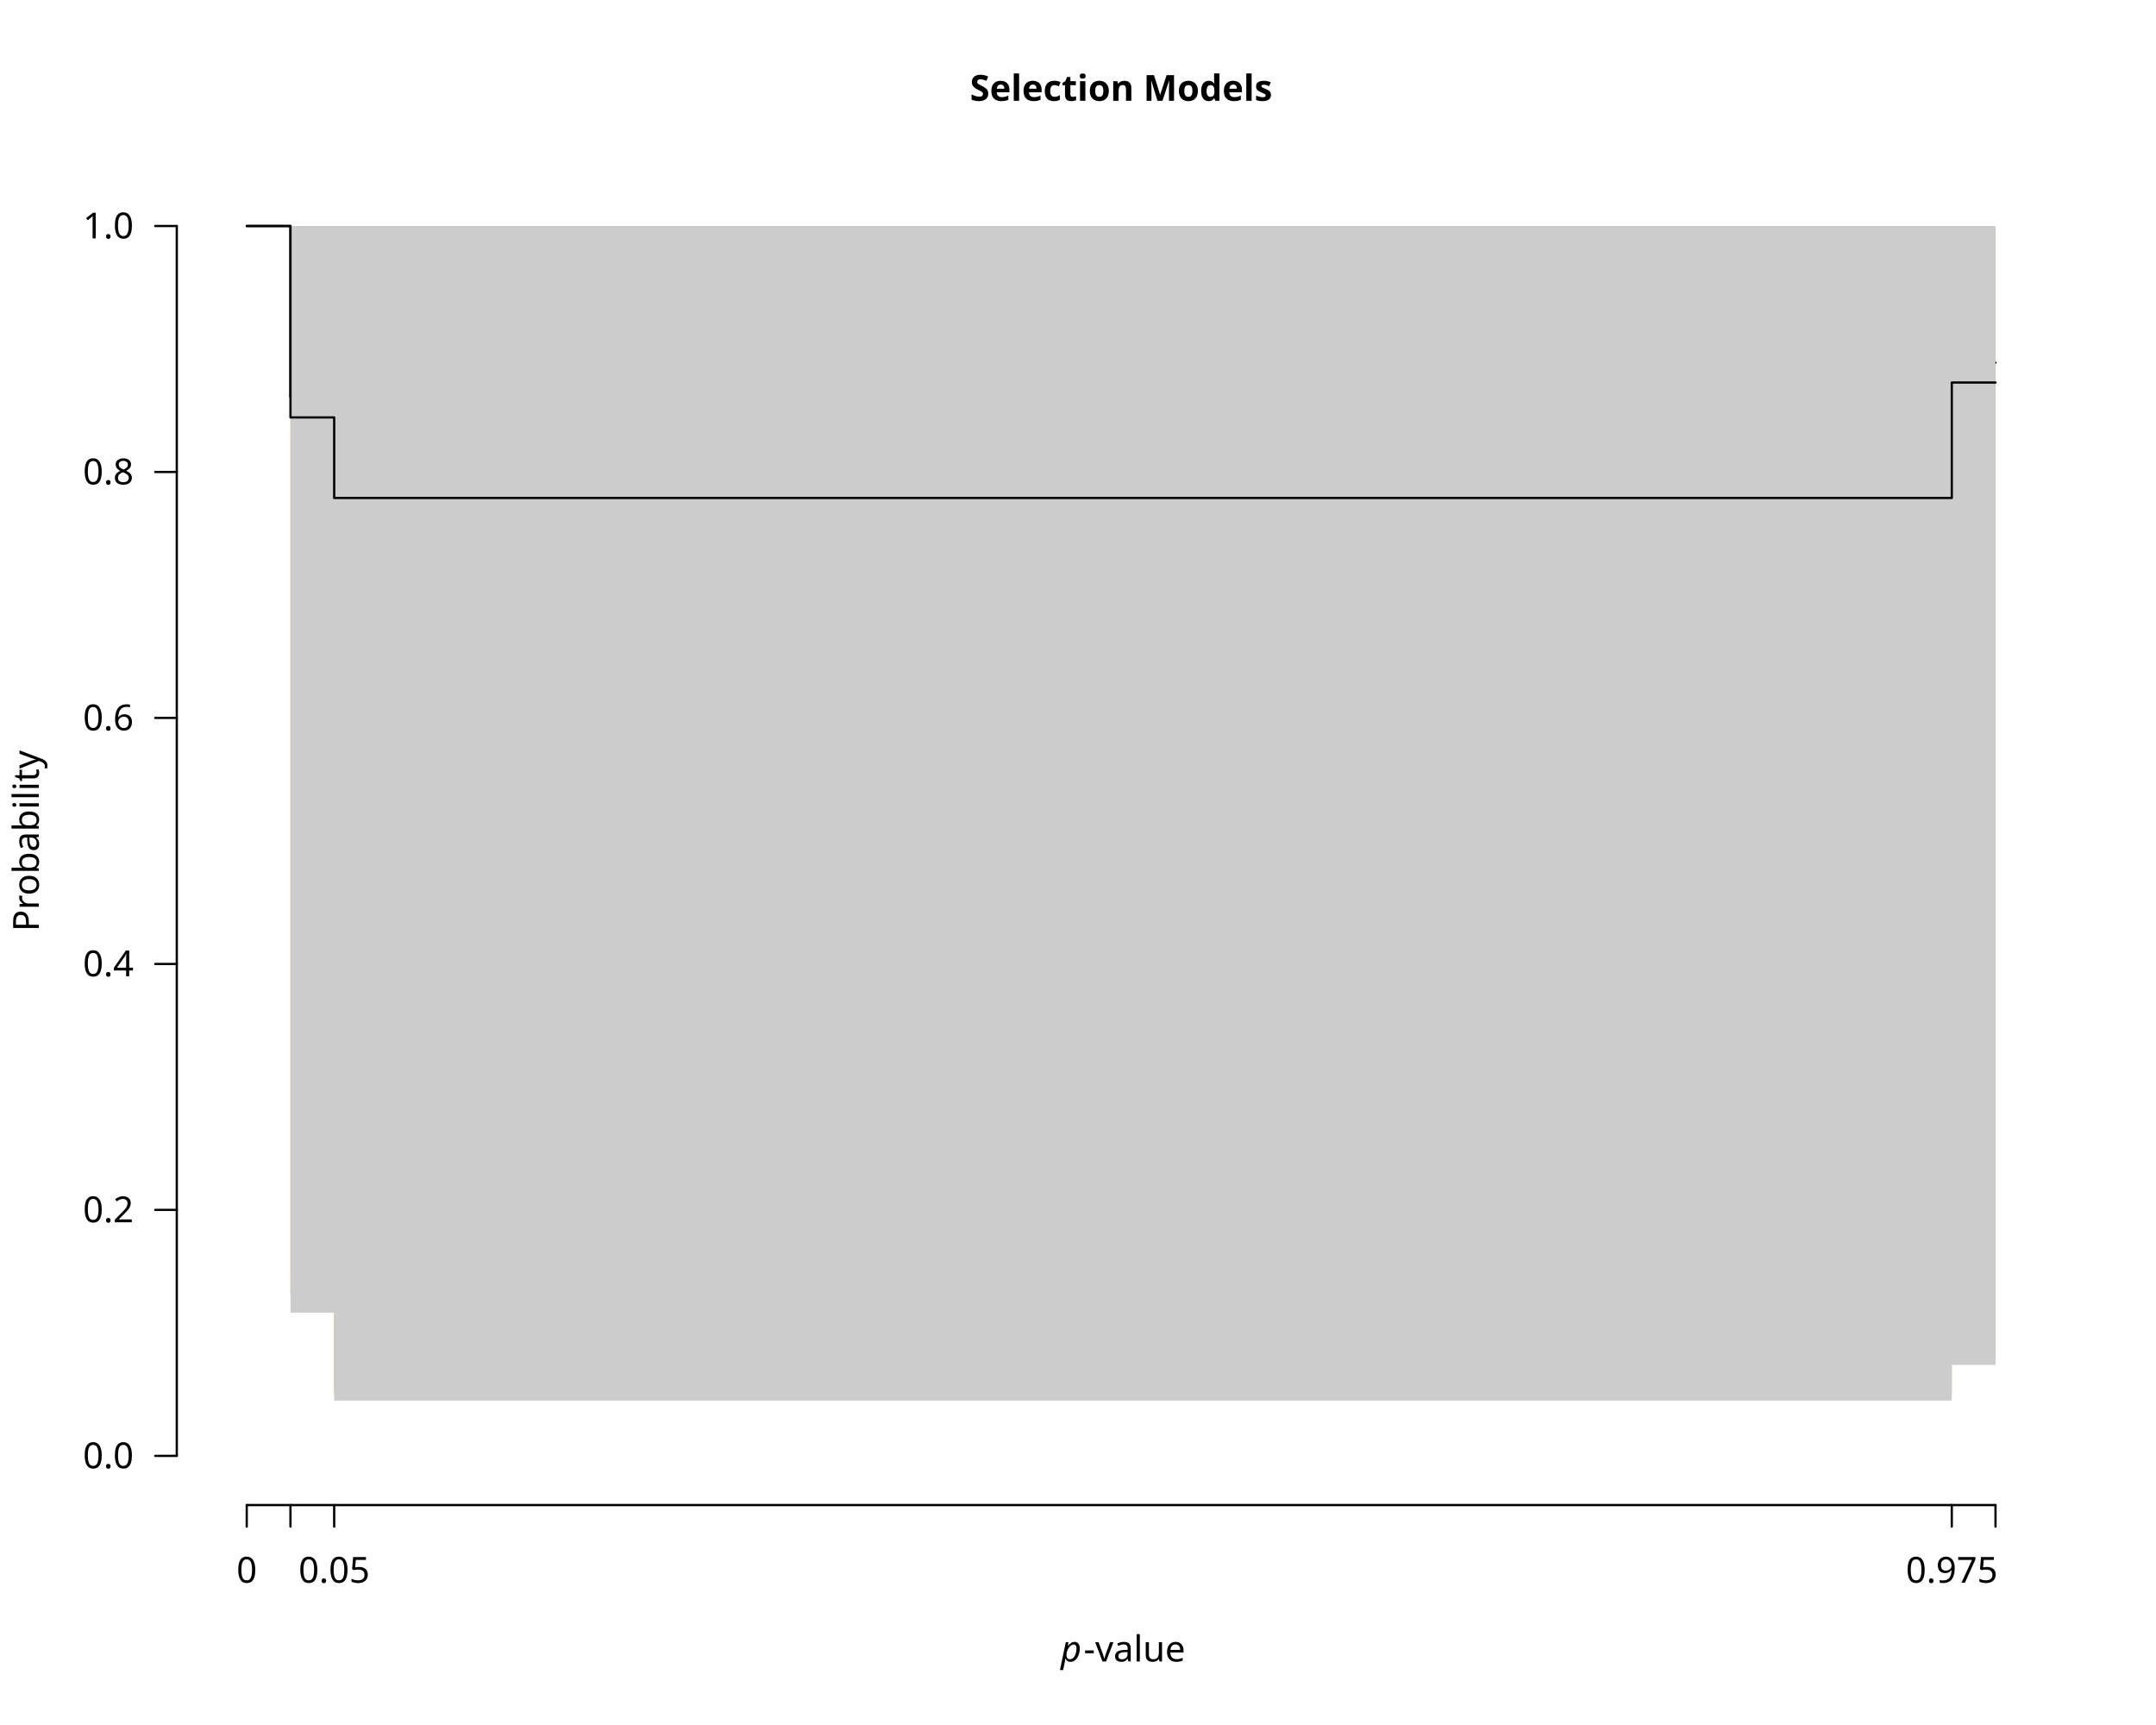
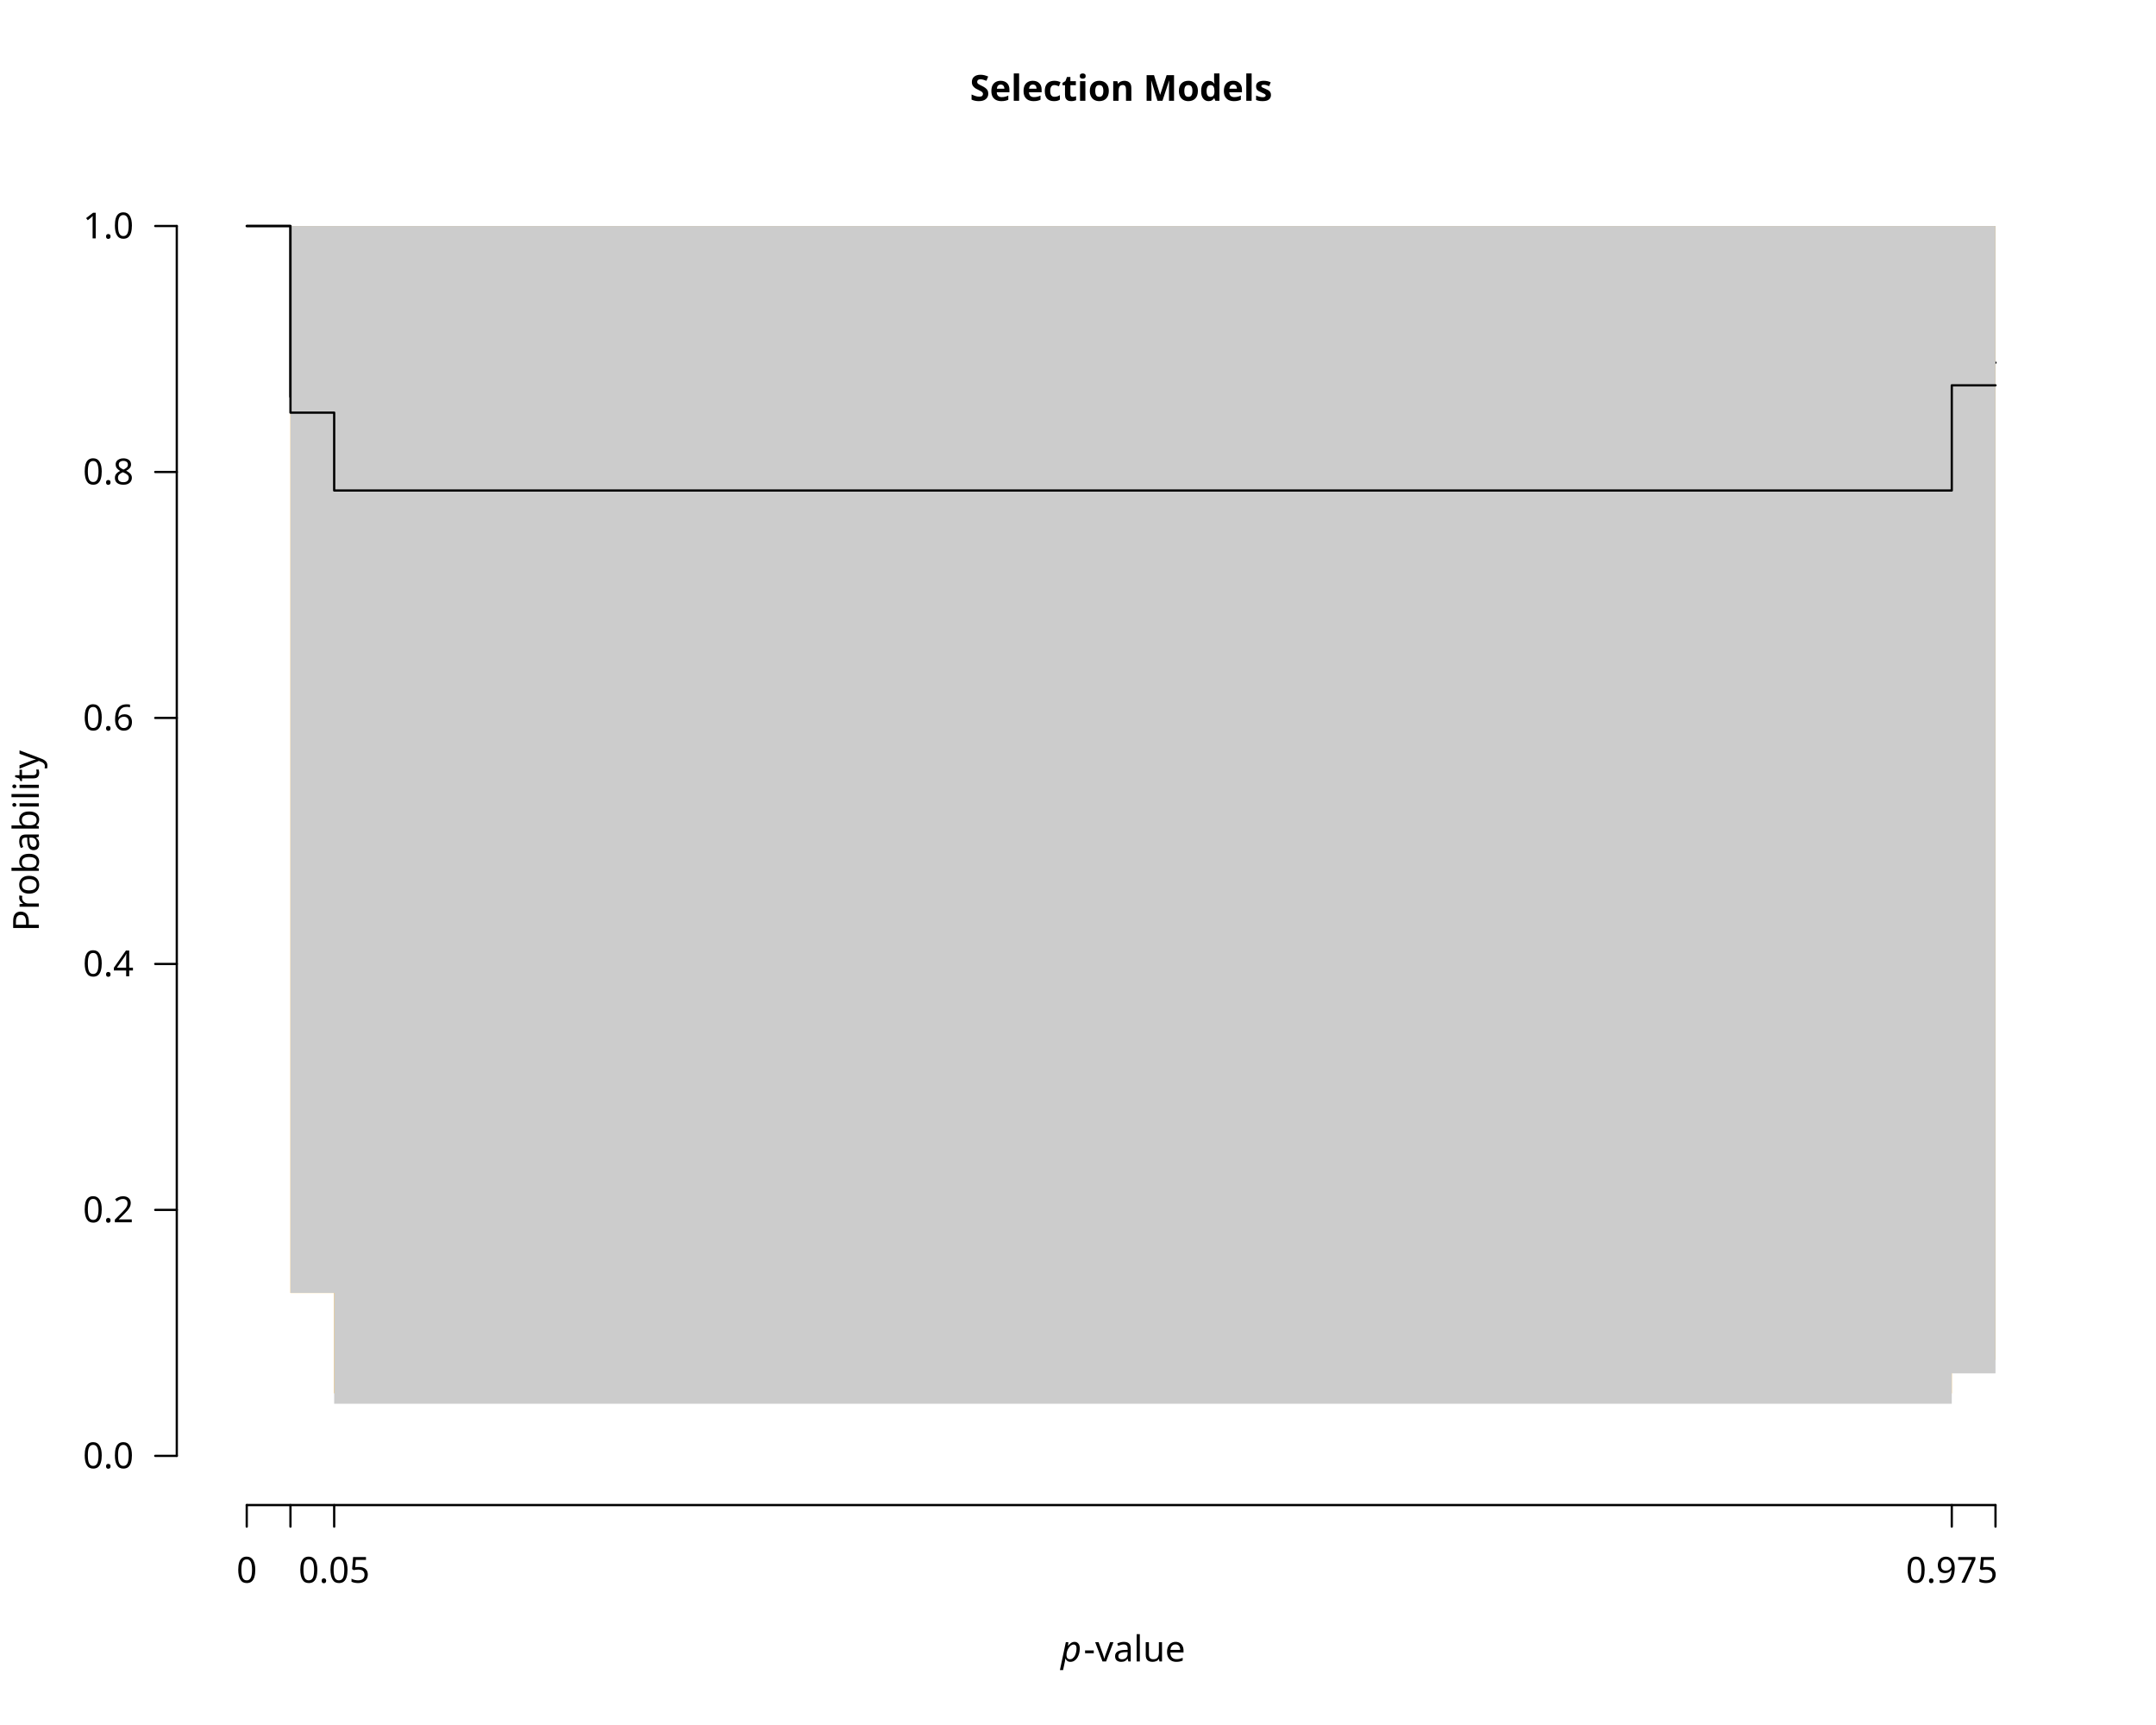
<svg xmlns="http://www.w3.org/2000/svg" class="svglite" data-engine-version="2.0" width="720.00pt" height="576.00pt" viewBox="0 0 720.00 576.00">
  <defs>
    <style type="text/css">
    .svglite line, .svglite polyline, .svglite polygon, .svglite path, .svglite rect, .svglite circle {
      fill: none;
      stroke: #000000;
      stroke-linecap: round;
      stroke-linejoin: round;
      stroke-miterlimit: 10.00;
    }
  </style>
  </defs>
  <rect width="100%" height="100%" style="stroke: none; fill: #FFFFFF;" />
  <defs>
    <clipPath id="cpMC4wMHw3MjAuMDB8MC4wMHw1NzYuMDA=">
      <rect x="0.00" y="0.00" width="720.00" height="576.00" />
    </clipPath>
  </defs>
  <g clip-path="url(#cpMC4wMHw3MjAuMDB8MC4wMHw1NzYuMDA=)">
    <text x="374.40" y="33.65" text-anchor="middle" style="font-size: 12.00px; font-weight: bold; font-family: sans;" textLength="91.40px" lengthAdjust="spacingAndGlyphs">Selection Models</text>
    <text x="354.23" y="554.79" style="font-size: 12.00px; font-style: italic; font-family: sans;" textLength="6.67px" lengthAdjust="spacingAndGlyphs">p</text>
    <text x="361.88" y="554.79" style="font-size: 12.00px; font-family: sans;" textLength="32.69px" lengthAdjust="spacingAndGlyphs">-value</text>
    <text transform="translate(12.96,280.80) rotate(-90)" text-anchor="middle" style="font-size: 12.00px; font-family: sans;" textLength="56.03px" lengthAdjust="spacingAndGlyphs">Probability</text>
    <line x1="82.40" y1="502.56" x2="666.40" y2="502.56" style="stroke-width: 0.75;" />
    <line x1="82.40" y1="502.56" x2="82.40" y2="509.76" style="stroke-width: 0.75;" />
    <line x1="97.00" y1="502.56" x2="97.00" y2="509.76" style="stroke-width: 0.75;" />
    <line x1="111.60" y1="502.56" x2="111.60" y2="509.76" style="stroke-width: 0.75;" />
    <line x1="651.80" y1="502.56" x2="651.80" y2="509.76" style="stroke-width: 0.75;" />
    <line x1="666.40" y1="502.56" x2="666.40" y2="509.76" style="stroke-width: 0.75;" />
    <text x="82.40" y="528.48" text-anchor="middle" style="font-size: 12.00px; font-family: sans;" textLength="6.67px" lengthAdjust="spacingAndGlyphs">0</text>
    <text x="111.60" y="528.48" text-anchor="middle" style="font-size: 12.00px; font-family: sans;" textLength="23.36px" lengthAdjust="spacingAndGlyphs">0.05</text>
    <text x="651.80" y="528.48" text-anchor="middle" style="font-size: 12.00px; font-family: sans;" textLength="30.03px" lengthAdjust="spacingAndGlyphs">0.975</text>
    <line x1="59.04" y1="486.13" x2="59.04" y2="75.47" style="stroke-width: 0.75;" />
    <line x1="59.04" y1="486.13" x2="51.84" y2="486.13" style="stroke-width: 0.75;" />
    <line x1="59.04" y1="404.00" x2="51.84" y2="404.00" style="stroke-width: 0.75;" />
    <line x1="59.04" y1="321.87" x2="51.84" y2="321.87" style="stroke-width: 0.75;" />
    <line x1="59.04" y1="239.73" x2="51.84" y2="239.73" style="stroke-width: 0.75;" />
    <line x1="59.04" y1="157.60" x2="51.84" y2="157.60" style="stroke-width: 0.75;" />
    <line x1="59.04" y1="75.47" x2="51.84" y2="75.47" style="stroke-width: 0.75;" />
    <text x="44.64" y="490.26" text-anchor="end" style="font-size: 12.00px; font-family: sans;" textLength="16.68px" lengthAdjust="spacingAndGlyphs">0.0</text>
    <text x="44.64" y="408.13" text-anchor="end" style="font-size: 12.00px; font-family: sans;" textLength="16.68px" lengthAdjust="spacingAndGlyphs">0.2</text>
    <text x="44.64" y="326.00" text-anchor="end" style="font-size: 12.00px; font-family: sans;" textLength="16.68px" lengthAdjust="spacingAndGlyphs">0.4</text>
    <text x="44.64" y="243.86" text-anchor="end" style="font-size: 12.00px; font-family: sans;" textLength="16.68px" lengthAdjust="spacingAndGlyphs">0.6</text>
    <text x="44.64" y="161.73" text-anchor="end" style="font-size: 12.00px; font-family: sans;" textLength="16.68px" lengthAdjust="spacingAndGlyphs">0.8</text>
    <text x="44.64" y="79.60" text-anchor="end" style="font-size: 12.00px; font-family: sans;" textLength="16.68px" lengthAdjust="spacingAndGlyphs">1.0</text>
  </g>
  <defs>
    <clipPath id="cpNTkuMDR8Njg5Ljc2fDU5LjA0fDUwMi41Ng==">
      <rect x="59.04" y="59.04" width="630.72" height="443.52" />
    </clipPath>
  </defs>
  <g clip-path="url(#cpNTkuMDR8Njg5Ljc2fDU5LjA0fDUwMi41Ng==)">
    <polygon points="82.40,75.47 97.00,75.47 97.00,431.74 111.60,431.74 111.60,465.25 651.80,465.25 651.80,454.08 666.40,454.08 666.40,75.47 651.80,75.47 651.80,75.47 111.60,75.47 111.60,75.47 97.00,75.47 97.00,75.47 82.40,75.47 " style="stroke-width: 0.75; stroke: none; fill: #FFA500;" />
    <polyline points="82.40,75.47 97.00,75.47 97.00,132.50 111.60,132.50 111.60,155.32 651.80,155.32 651.80,121.10 666.40,121.10 " style="stroke-width: 0.75;" />
-     <polygon points="82.40,75.47 97.00,75.47 97.00,438.32 111.60,438.32 111.60,467.68 651.80,467.68 651.80,455.77 666.40,455.77 666.40,75.47 651.80,75.47 651.80,75.47 111.60,75.47 111.60,75.47 97.00,75.47 97.00,75.47 82.40,75.47 " style="stroke-width: 0.75; stroke: none; fill: #CCCCCC;" />
-     <polyline points="82.40,75.47 97.00,75.47 97.00,139.38 111.60,139.38 111.60,166.29 651.80,166.29 651.80,127.73 666.40,127.73 " style="stroke-width: 0.75;" />
+     <polygon points="82.40,75.47 97.00,75.47 97.00,431.71 111.60,431.71 111.60,468.73 651.80,468.73 651.80,458.58 666.40,458.58 666.40,75.47 651.80,75.47 651.80,75.47 111.60,75.47 111.60,75.47 97.00,75.47 97.00,75.47 82.40,75.47 " style="stroke-width: 0.75; stroke: none; fill: #CCCCCC;" />
+     <polyline points="82.40,75.47 97.00,75.47 97.00,137.78 111.60,137.78 111.60,163.78 651.80,163.78 651.80,128.66 666.40,128.66 " style="stroke-width: 0.75;" />
  </g>
</svg>
